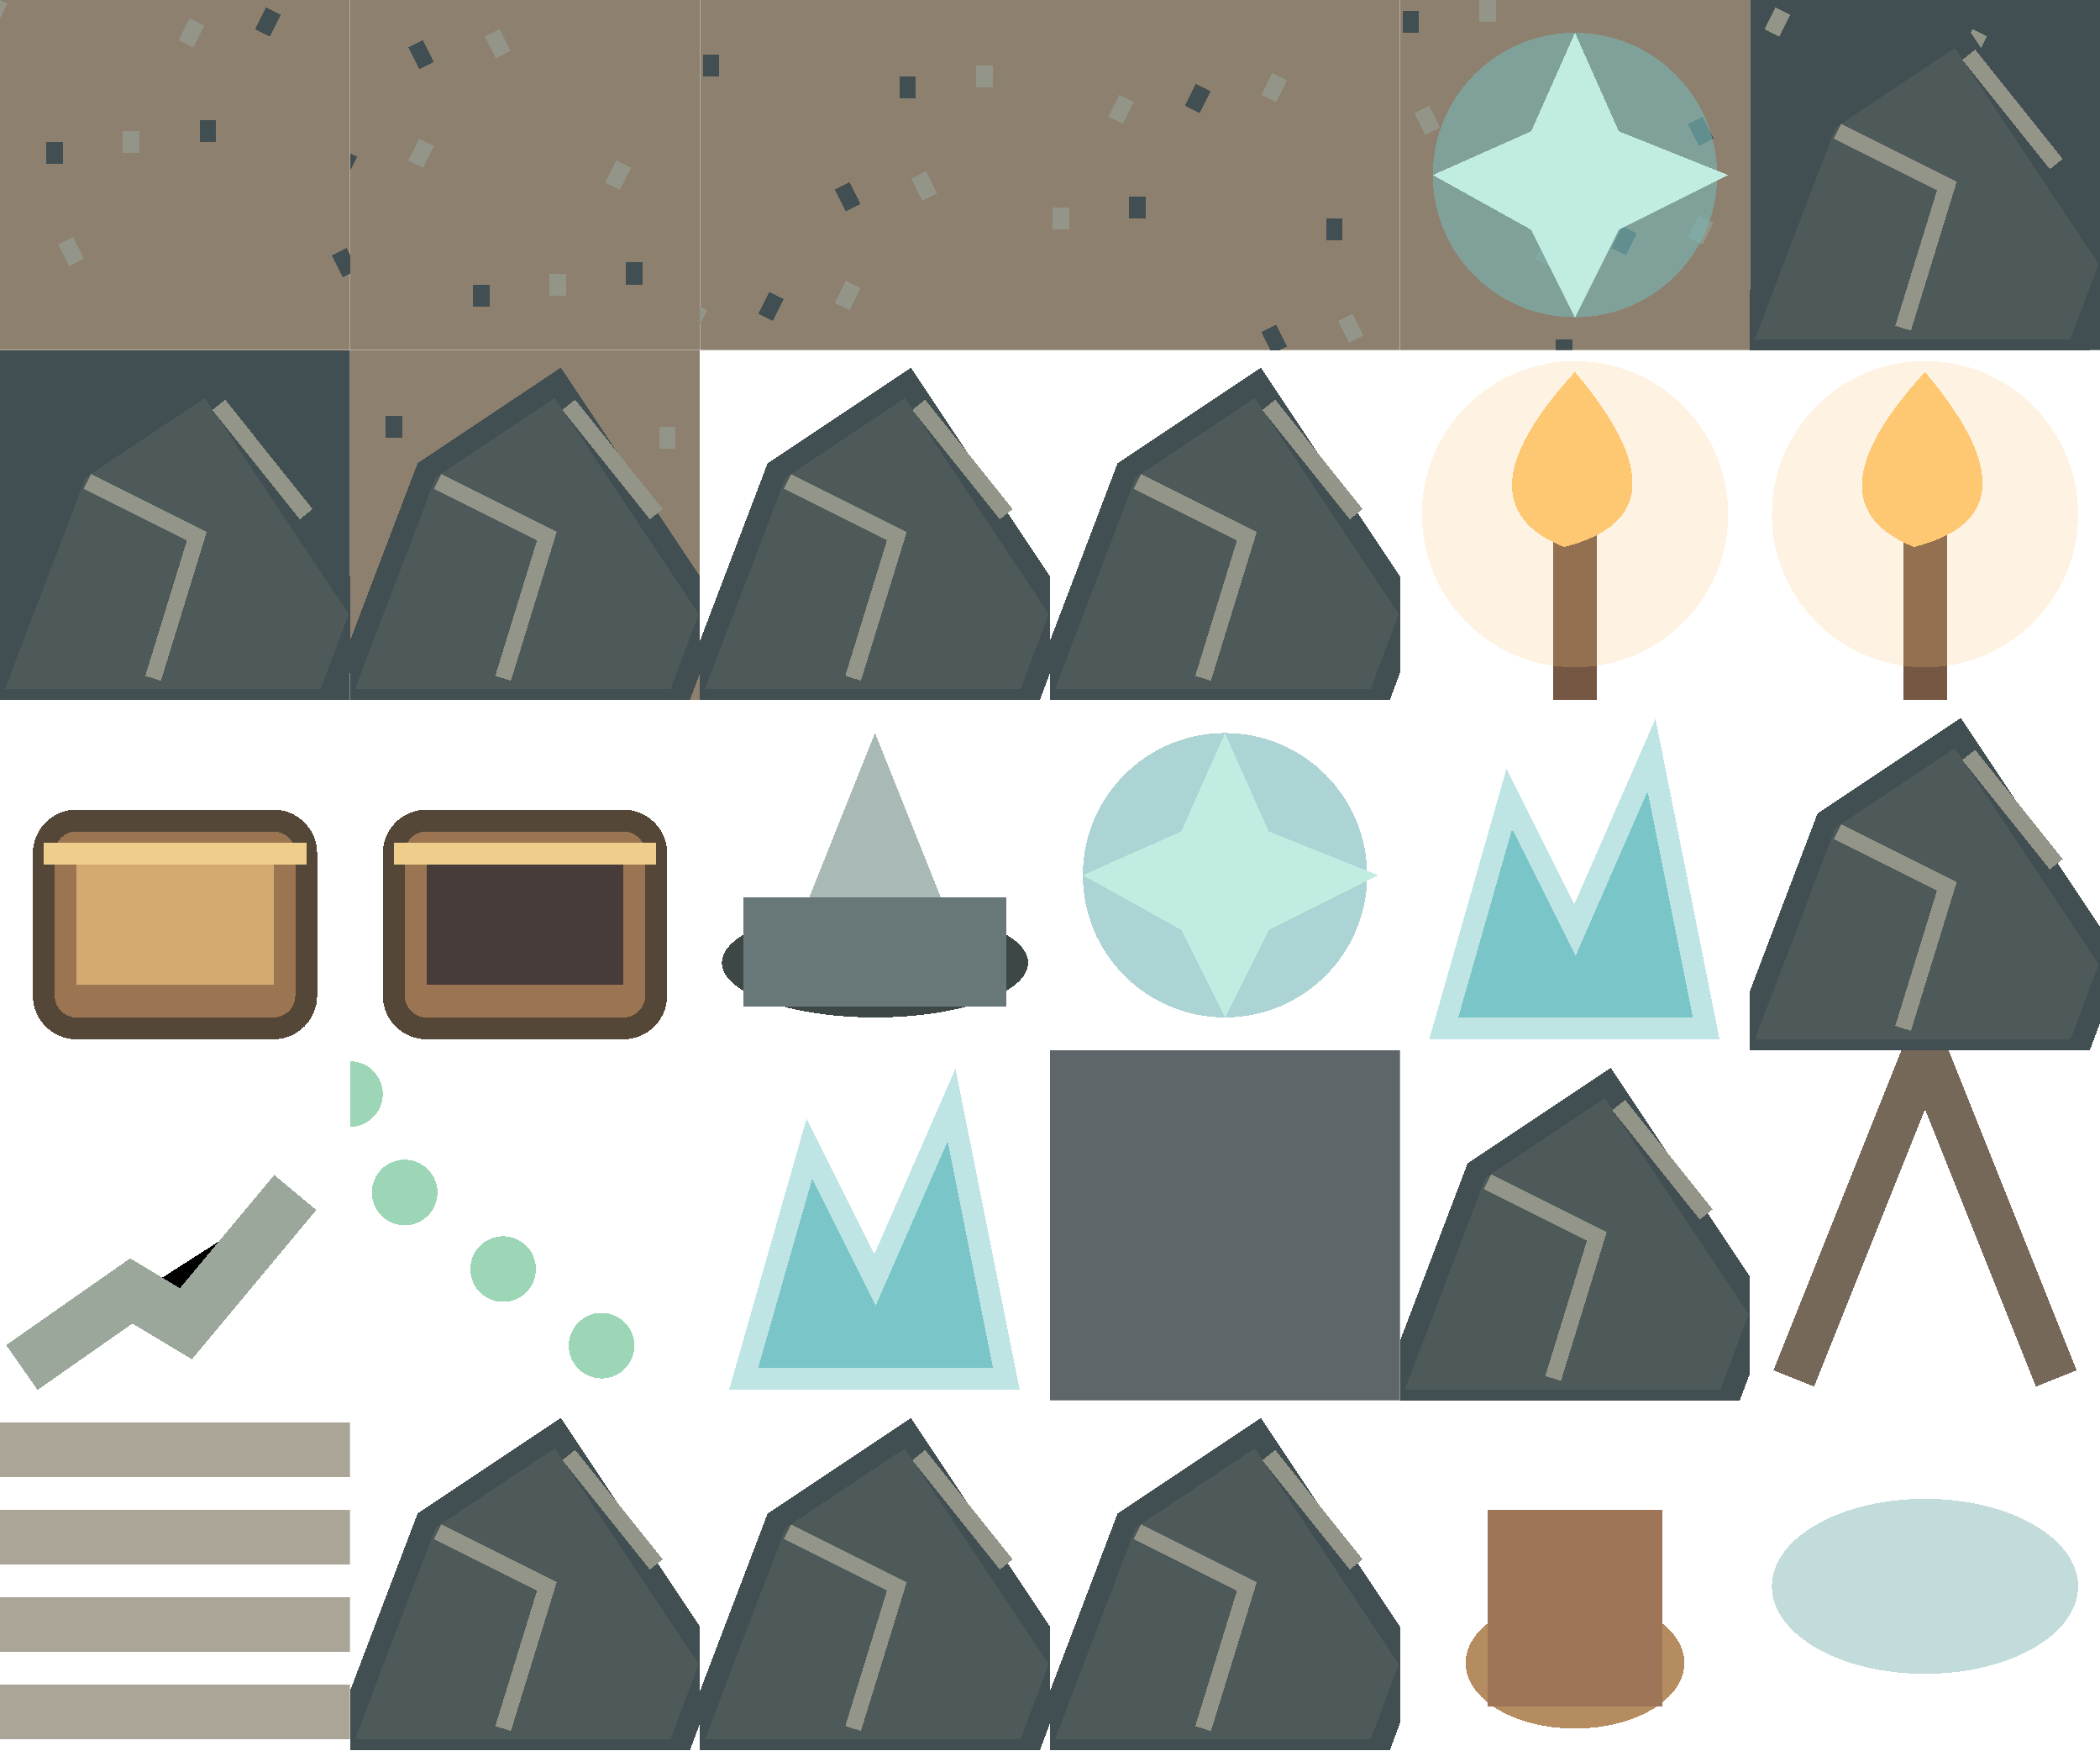
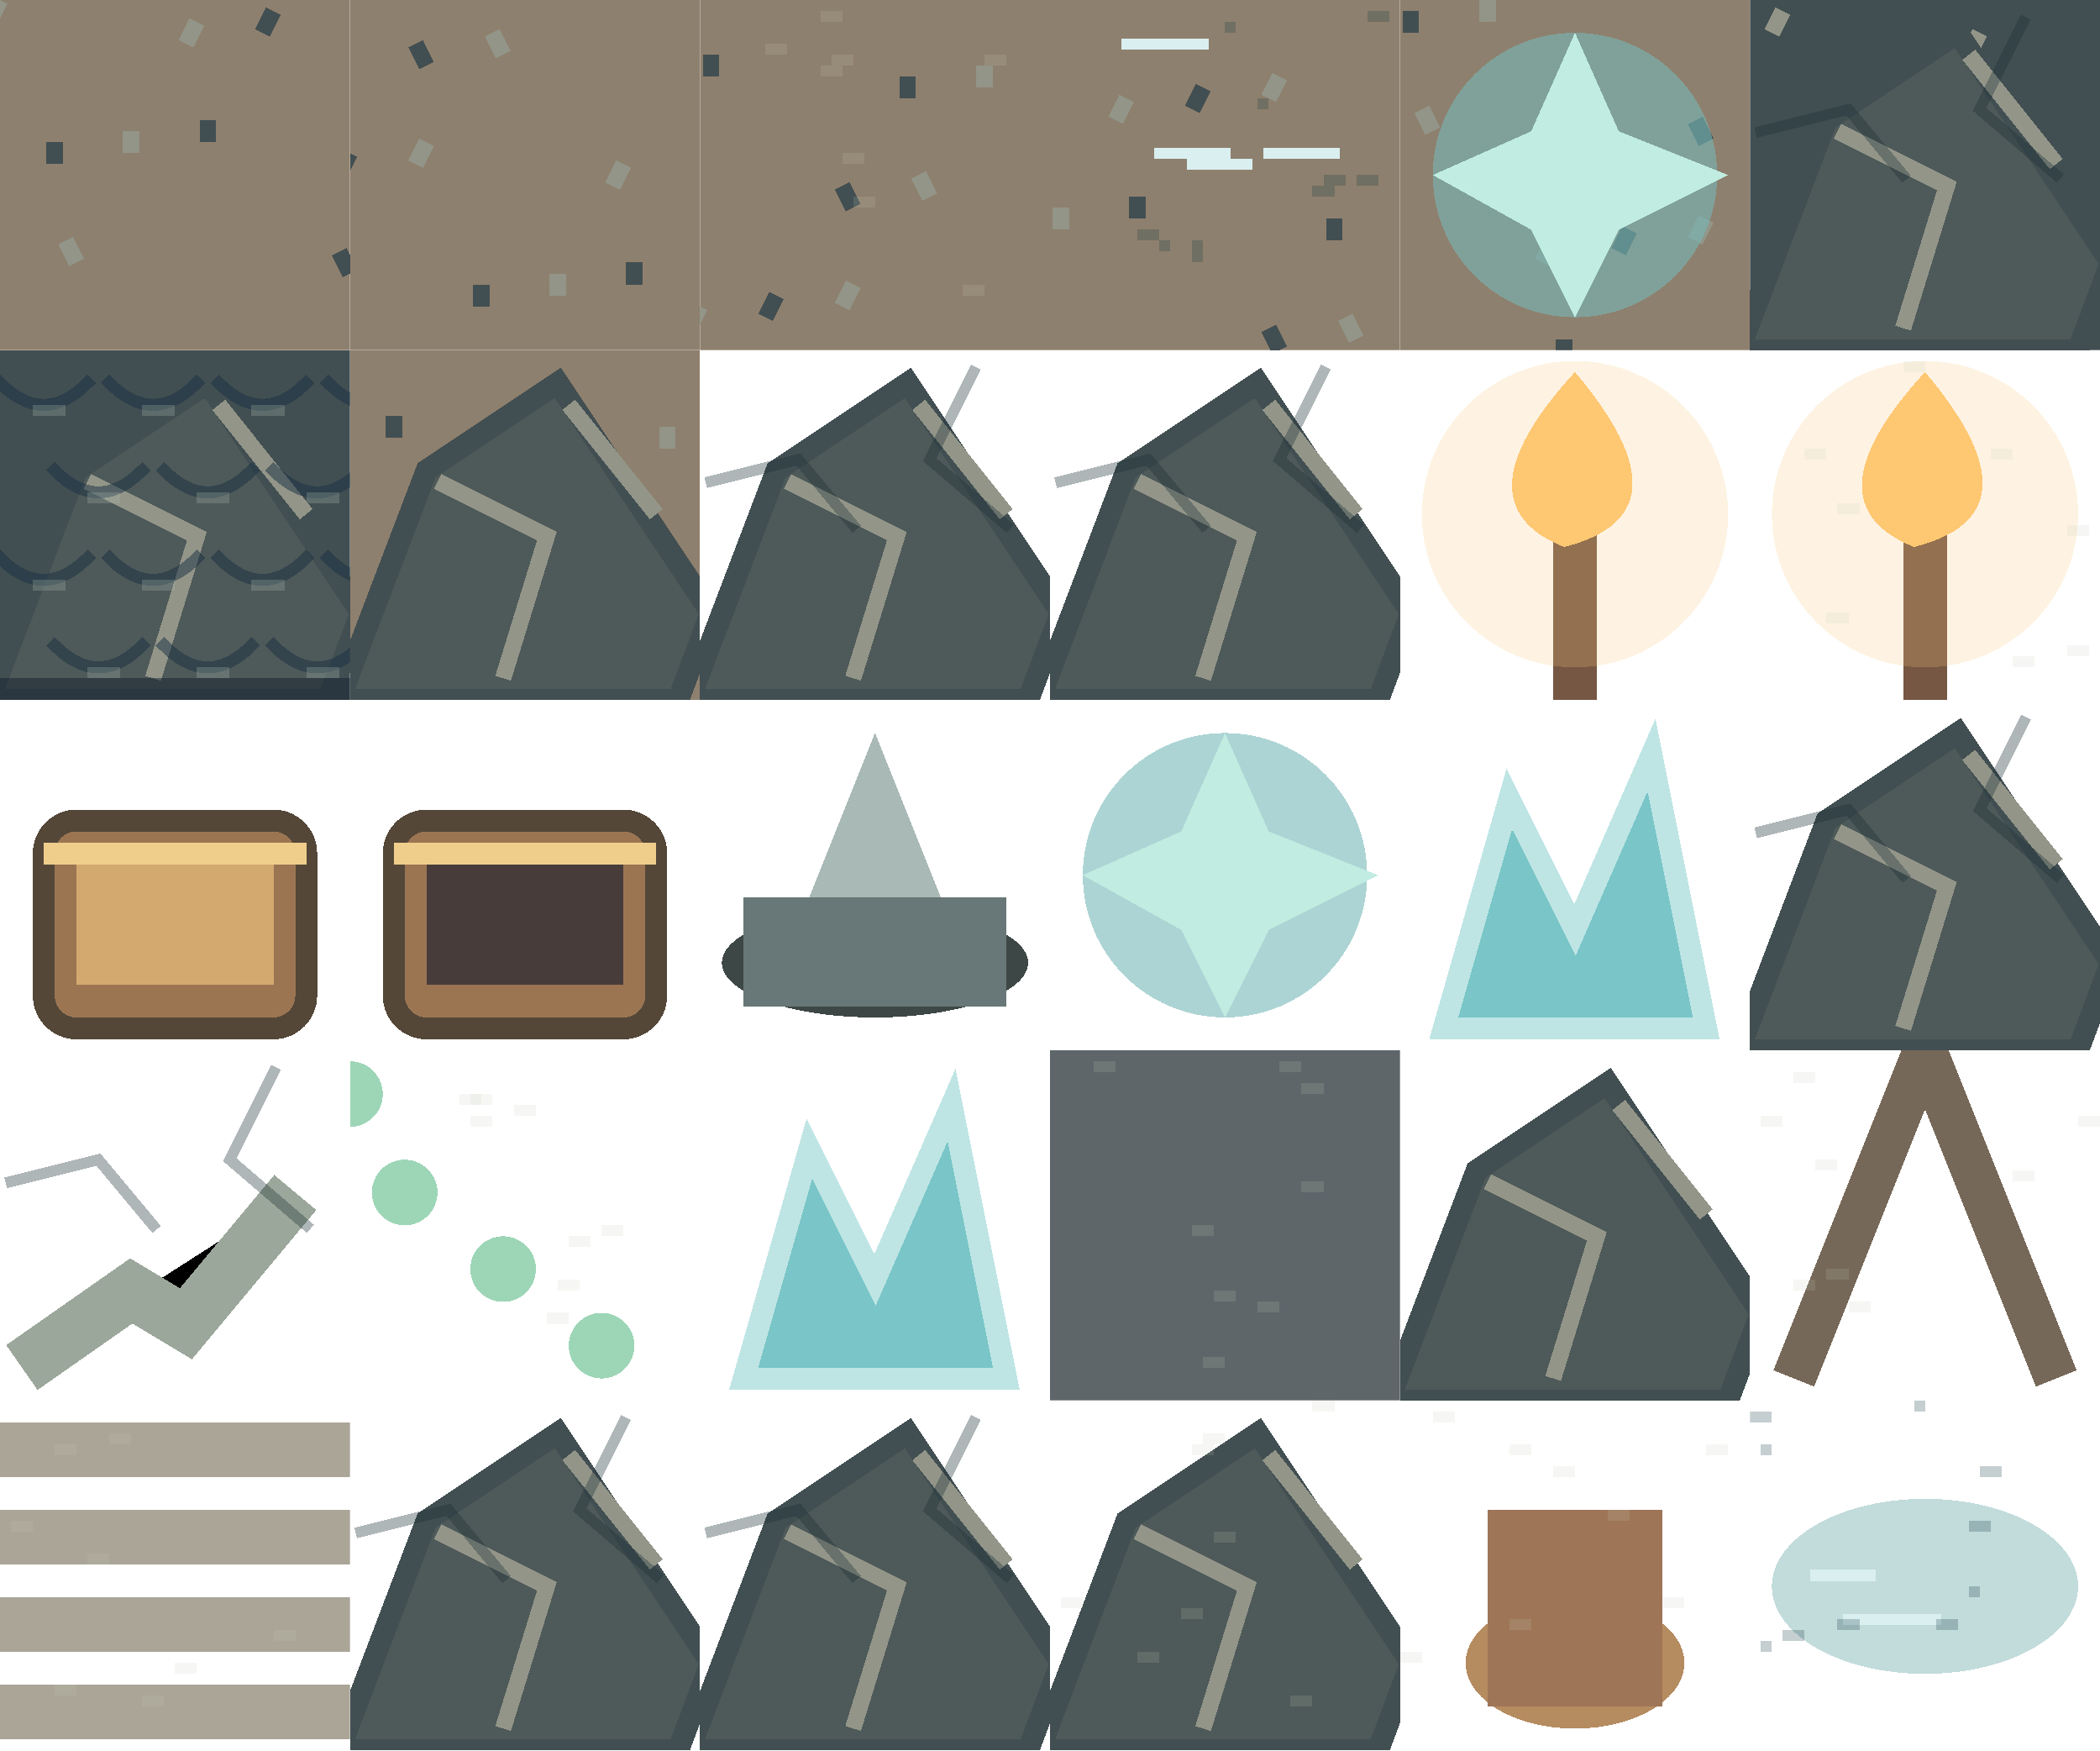
<svg xmlns="http://www.w3.org/2000/svg" width="192" height="160" viewBox="0 0 192 160" shape-rendering="crispEdges">
  <defs>
    <clipPath id="c">
      <rect width="32" height="32" />
    </clipPath>
  </defs>
  <g transform="translate(0 0)" clip-path="url(#c)">
    <rect width="32" height="32" fill="#8e806e" />
    <path d="M0 0 l-1 2" stroke="#929588" stroke-width="1.5" fill="none" />
    <path d="M19 11 l0 2" stroke="#424f52" stroke-width="1.5" fill="none" />
    <path d="M6 22 l1 2" stroke="#929588" stroke-width="1.5" fill="none" />
    <path d="M25 1 l-1 2" stroke="#424f52" stroke-width="1.5" fill="none" />
    <path d="M12 12 l0 2" stroke="#929588" stroke-width="1.5" fill="none" />
    <path d="M31 23 l1 2" stroke="#424f52" stroke-width="1.5" fill="none" />
    <path d="M18 2 l-1 2" stroke="#929588" stroke-width="1.5" fill="none" />
    <path d="M5 13 l0 2" stroke="#424f52" stroke-width="1.5" fill="none" />
  </g>
  <g transform="translate(32 0)" clip-path="url(#c)">
    <rect width="32" height="32" fill="#8e806e" />
    <path d="M7 13 l-1 2" stroke="#929588" stroke-width="1.5" fill="none" />
    <path d="M26 24 l0 2" stroke="#424f52" stroke-width="1.5" fill="none" />
    <path d="M13 3 l1 2" stroke="#929588" stroke-width="1.5" fill="none" />
    <path d="M0 14 l-1 2" stroke="#424f52" stroke-width="1.5" fill="none" />
    <path d="M19 25 l0 2" stroke="#929588" stroke-width="1.5" fill="none" />
    <path d="M6 4 l1 2" stroke="#424f52" stroke-width="1.5" fill="none" />
    <path d="M25 15 l-1 2" stroke="#929588" stroke-width="1.5" fill="none" />
    <path d="M12 26 l0 2" stroke="#424f52" stroke-width="1.5" fill="none" />
  </g>
  <g transform="translate(64 0)" clip-path="url(#c)">
    <rect width="32" height="32" fill="#8e806e" />
    <path d="M14 26 l-1 2" stroke="#929588" stroke-width="1.5" fill="none" />
    <path d="M1 5 l0 2" stroke="#424f52" stroke-width="1.5" fill="none" />
    <path d="M20 16 l1 2" stroke="#929588" stroke-width="1.5" fill="none" />
    <path d="M7 27 l-1 2" stroke="#424f52" stroke-width="1.5" fill="none" />
    <path d="M26 6 l0 2" stroke="#929588" stroke-width="1.5" fill="none" />
    <path d="M13 17 l1 2" stroke="#424f52" stroke-width="1.5" fill="none" />
    <path d="M0 28 l-1 2" stroke="#929588" stroke-width="1.5" fill="none" />
    <path d="M19 7 l0 2" stroke="#424f52" stroke-width="1.5" fill="none" />
  </g>
  <g transform="translate(96 0)" clip-path="url(#c)">
    <rect width="32" height="32" fill="#8e806e" />
    <path d="M21 7 l-1 2" stroke="#929588" stroke-width="1.5" fill="none" />
    <path d="M8 18 l0 2" stroke="#424f52" stroke-width="1.5" fill="none" />
    <path d="M27 29 l1 2" stroke="#929588" stroke-width="1.5" fill="none" />
    <path d="M14 8 l-1 2" stroke="#424f52" stroke-width="1.5" fill="none" />
    <path d="M1 19 l0 2" stroke="#929588" stroke-width="1.5" fill="none" />
    <path d="M20 30 l1 2" stroke="#424f52" stroke-width="1.5" fill="none" />
    <path d="M7 9 l-1 2" stroke="#929588" stroke-width="1.5" fill="none" />
    <path d="M26 20 l0 2" stroke="#424f52" stroke-width="1.5" fill="none" />
  </g>
  <g transform="translate(128 0)" clip-path="url(#c)">
    <rect width="32" height="32" fill="#8e806e" />
    <path d="M28 20 l-1 2" stroke="#929588" stroke-width="1.5" fill="none" />
    <path d="M15 31 l0 2" stroke="#424f52" stroke-width="1.5" fill="none" />
    <path d="M2 10 l1 2" stroke="#929588" stroke-width="1.5" fill="none" />
    <path d="M21 21 l-1 2" stroke="#424f52" stroke-width="1.5" fill="none" />
    <path d="M8 0 l0 2" stroke="#929588" stroke-width="1.5" fill="none" />
    <path d="M27 11 l1 2" stroke="#424f52" stroke-width="1.5" fill="none" />
    <path d="M14 22 l-1 2" stroke="#929588" stroke-width="1.5" fill="none" />
    <path d="M1 1 l0 2" stroke="#424f52" stroke-width="1.5" fill="none" />
    <circle cx="16" cy="16" r="13" fill="#76b8b8" opacity=".6" />
    <path d="M16 3L20 12L30 16L20 21L16 29L12 21L3 16L12 12Z" fill="#c0ece1" />
  </g>
  <g transform="translate(160 0)" clip-path="url(#c)">
    <rect width="32" height="32" fill="#424f52" />
    <path d="M3 1 l-1 2" stroke="#929588" stroke-width="1.5" fill="none" />
    <path d="M22 12 l0 2" stroke="#424f52" stroke-width="1.5" fill="none" />
    <path d="M9 23 l1 2" stroke="#929588" stroke-width="1.5" fill="none" />
    <path d="M28 2 l-1 2" stroke="#424f52" stroke-width="1.5" fill="none" />
    <path d="M15 13 l0 2" stroke="#929588" stroke-width="1.5" fill="none" />
    <path d="M2 24 l1 2" stroke="#424f52" stroke-width="1.5" fill="none" />
    <path d="M21 3 l-1 2" stroke="#929588" stroke-width="1.5" fill="none" />
    <path d="M8 14 l0 2" stroke="#424f52" stroke-width="1.5" fill="none" />
    <path d="M-1 32L7 11 19 3 33 24L30 32Z" fill="#4e5959" stroke="#424f52" stroke-width="2" />
    <path d="M8 12l10 5l-4 13M20 5l8 10" fill="none" stroke="#929588" stroke-width="1.5" />
  </g>
  <g transform="translate(0 32)" clip-path="url(#c)">
    <rect width="32" height="32" fill="#424f52" />
    <path d="M10 14 l-1 2" stroke="#929588" stroke-width="1.5" fill="none" />
    <path d="M29 25 l0 2" stroke="#424f52" stroke-width="1.5" fill="none" />
    <path d="M16 4 l1 2" stroke="#929588" stroke-width="1.5" fill="none" />
    <path d="M3 15 l-1 2" stroke="#424f52" stroke-width="1.5" fill="none" />
    <path d="M22 26 l0 2" stroke="#929588" stroke-width="1.5" fill="none" />
    <path d="M9 5 l1 2" stroke="#424f52" stroke-width="1.5" fill="none" />
    <path d="M28 16 l-1 2" stroke="#929588" stroke-width="1.5" fill="none" />
    <path d="M15 27 l0 2" stroke="#424f52" stroke-width="1.5" fill="none" />
    <path d="M-1 32L7 11 19 3 33 24L30 32Z" fill="#4e5959" stroke="#424f52" stroke-width="2" />
    <path d="M8 12l10 5l-4 13M20 5l8 10" fill="none" stroke="#929588" stroke-width="1.5" />
  </g>
  <g transform="translate(32 32)" clip-path="url(#c)">
    <rect width="32" height="32" fill="#8e806e" />
    <path d="M17 27 l-1 2" stroke="#929588" stroke-width="1.5" fill="none" />
    <path d="M4 6 l0 2" stroke="#424f52" stroke-width="1.5" fill="none" />
    <path d="M23 17 l1 2" stroke="#929588" stroke-width="1.5" fill="none" />
    <path d="M10 28 l-1 2" stroke="#424f52" stroke-width="1.5" fill="none" />
    <path d="M29 7 l0 2" stroke="#929588" stroke-width="1.5" fill="none" />
    <path d="M16 18 l1 2" stroke="#424f52" stroke-width="1.5" fill="none" />
    <path d="M3 29 l-1 2" stroke="#929588" stroke-width="1.5" fill="none" />
    <path d="M22 8 l0 2" stroke="#424f52" stroke-width="1.5" fill="none" />
    <path d="M-1 32L7 11 19 3 33 24L30 32Z" fill="#4e5959" stroke="#424f52" stroke-width="2" />
    <path d="M8 12l10 5l-4 13M20 5l8 10" fill="none" stroke="#929588" stroke-width="1.5" />
  </g>
  <g transform="translate(64 32)" clip-path="url(#c)">
    <rect width="32" height="32" fill="none" />
    <path d="M-1 32L7 11 19 3 33 24L30 32Z" fill="#4e5959" stroke="#424f52" stroke-width="2" />
    <path d="M8 12l10 5l-4 13M20 5l8 10" fill="none" stroke="#929588" stroke-width="1.5" />
  </g>
  <g transform="translate(96 32)" clip-path="url(#c)">
    <rect width="32" height="32" fill="none" />
    <path d="M-1 32L7 11 19 3 33 24L30 32Z" fill="#4e5959" stroke="#424f52" stroke-width="2" />
    <path d="M8 12l10 5l-4 13M20 5l8 10" fill="none" stroke="#929588" stroke-width="1.5" />
  </g>
  <g transform="translate(128 32)" clip-path="url(#c)">
    <rect width="32" height="32" fill="none" />
    <rect x="14" y="12" width="4" height="20" fill="#765743" />
    <path d="M16 2Q5 14 15 18Q27 15 16 2" fill="#ffc770" />
    <circle cx="16" cy="15" r="14" fill="#fac879" opacity=".22" />
  </g>
  <g transform="translate(160 32)" clip-path="url(#c)">
    <rect width="32" height="32" fill="none" />
    <rect x="14" y="12" width="4" height="20" fill="#765743" />
    <path d="M16 2Q5 14 15 18Q27 15 16 2" fill="#ffc770" />
    <circle cx="16" cy="15" r="14" fill="#fac879" opacity=".22" />
  </g>
  <g transform="translate(0 64)" clip-path="url(#c)">
    <rect width="32" height="32" fill="none" />
    <rect x="4" y="11" width="24" height="19" rx="3" fill="#9b7552" stroke="#544738" stroke-width="2" />
    <rect x="7" y="13" width="18" height="13" fill="#d4a96f" />
    <path d="M4 14H28" stroke="#efce8b" stroke-width="2" />
  </g>
  <g transform="translate(32 64)" clip-path="url(#c)">
    <rect width="32" height="32" fill="none" />
    <rect x="4" y="11" width="24" height="19" rx="3" fill="#9b7552" stroke="#544738" stroke-width="2" />
    <rect x="7" y="13" width="18" height="13" fill="#483c3b" />
    <path d="M4 14H28" stroke="#efce8b" stroke-width="2" />
  </g>
  <g transform="translate(64 64)" clip-path="url(#c)">
    <rect width="32" height="32" fill="none" />
    <ellipse cx="16" cy="24" rx="14" ry="5" fill="#3d4746" />
    <rect x="4" y="18" width="24" height="10" fill="#687777" />
    <path d="M10 18L16 3L22 18Z" fill="#a8b9b6" />
  </g>
  <g transform="translate(96 64)" clip-path="url(#c)">
    <rect width="32" height="32" fill="none" />
    <circle cx="16" cy="16" r="13" fill="#76b8b8" opacity=".6" />
    <path d="M16 3L20 12L30 16L20 21L16 29L12 21L3 16L12 12Z" fill="#c0ece1" />
  </g>
  <g transform="translate(128 64)" clip-path="url(#c)">
    <rect width="32" height="32" fill="none" />
    <path d="M4 30L10 9L16 21L23 5L28 30Z" fill="#79c5c8" stroke="#bee5e4" stroke-width="2" />
  </g>
  <g transform="translate(160 64)" clip-path="url(#c)">
    <rect width="32" height="32" fill="none" />
    <path d="M-1 32L7 11 19 3 33 24L30 32Z" fill="#4e5959" stroke="#424f52" stroke-width="2" />
    <path d="M8 12l10 5l-4 13M20 5l8 10" fill="none" stroke="#929588" stroke-width="1.5" />
  </g>
  <g transform="translate(0 96)" clip-path="url(#c)">
    <rect width="32" height="32" fill="none" />
    <path d="M2 29l10 -7 5 3 10 -12" stroke="#9ca79b" stroke-width="5" />
  </g>
  <g transform="translate(32 96)" clip-path="url(#c)">
    <rect width="32" height="32" fill="none" />
    <circle cx="5" cy="13" r="3" fill="#9dd6b7" />
    <circle cx="14" cy="20" r="3" fill="#9dd6b7" />
    <circle cx="23" cy="27" r="3" fill="#9dd6b7" />
    <circle cx="0" cy="4" r="3" fill="#9dd6b7" />
  </g>
  <g transform="translate(64 96)" clip-path="url(#c)">
    <rect width="32" height="32" fill="none" />
    <path d="M4 30L10 9L16 21L23 5L28 30Z" fill="#79c5c8" stroke="#bee5e4" stroke-width="2" />
  </g>
  <g transform="translate(96 96)" clip-path="url(#c)">
    <rect width="32" height="32" fill="none" />
    <rect width="32" height="32" fill="#263036" opacity=".74" />
  </g>
  <g transform="translate(128 96)" clip-path="url(#c)">
    <rect width="32" height="32" fill="none" />
    <path d="M-1 32L7 11 19 3 33 24L30 32Z" fill="#4e5959" stroke="#424f52" stroke-width="2" />
    <path d="M8 12l10 5l-4 13M20 5l8 10" fill="none" stroke="#929588" stroke-width="1.5" />
  </g>
  <g transform="translate(160 96)" clip-path="url(#c)">
    <rect width="32" height="32" fill="none" />
    <path d="M16 0L4 30M16 0L28 30" stroke="#766858" stroke-width="4" />
  </g>
  <g transform="translate(0 128)" clip-path="url(#c)">
    <rect width="32" height="32" fill="none" />
    <rect x="0" y="2" width="32" height="5" fill="#aaa597" />
    <rect x="0" y="10" width="32" height="5" fill="#aaa597" />
    <rect x="0" y="18" width="32" height="5" fill="#aaa597" />
    <rect x="0" y="26" width="32" height="5" fill="#aaa597" />
  </g>
  <g transform="translate(32 128)" clip-path="url(#c)">
    <rect width="32" height="32" fill="none" />
    <path d="M-1 32L7 11 19 3 33 24L30 32Z" fill="#4e5959" stroke="#424f52" stroke-width="2" />
    <path d="M8 12l10 5l-4 13M20 5l8 10" fill="none" stroke="#929588" stroke-width="1.5" />
  </g>
  <g transform="translate(64 128)" clip-path="url(#c)">
    <rect width="32" height="32" fill="none" />
    <path d="M-1 32L7 11 19 3 33 24L30 32Z" fill="#4e5959" stroke="#424f52" stroke-width="2" />
    <path d="M8 12l10 5l-4 13M20 5l8 10" fill="none" stroke="#929588" stroke-width="1.5" />
  </g>
  <g transform="translate(96 128)" clip-path="url(#c)">
    <rect width="32" height="32" fill="none" />
    <path d="M-1 32L7 11 19 3 33 24L30 32Z" fill="#4e5959" stroke="#424f52" stroke-width="2" />
    <path d="M8 12l10 5l-4 13M20 5l8 10" fill="none" stroke="#929588" stroke-width="1.5" />
  </g>
  <g transform="translate(128 128)" clip-path="url(#c)">
    <rect width="32" height="32" fill="none" />
    <ellipse cx="16" cy="24" rx="10" ry="6" fill="#b58b60" />
    <rect x="8" y="10" width="16" height="18" fill="#9e7557" />
  </g>
  <g transform="translate(160 128)" clip-path="url(#c)">
    <rect width="32" height="32" fill="none" />
    <ellipse cx="16" cy="17" rx="14" ry="8" fill="#85b8b8" opacity=".5" />
  </g>
+   <defs>
+     <clipPath id="p3c-clip">
+       <rect width="32" height="32" />
+     </clipPath>
+   </defs>
+   <g aria-label="P3-C 32px natural-material pixel detail; no whole-scene backing">
+     <g transform="translate(0,0)" clip-path="url(#p3c-clip)">
+       <rect x="26" y="25" width="2" height="2" fill="#535f59" opacity="0" />
+       <rect x="27" y="25" width="1" height="1" fill="#efddb2" opacity="0" />
+       <rect x="12" y="26" width="2" height="1" fill="#535f59" opacity="0" />
+       <rect x="5" y="20" width="1" height="2" fill="#efddb2" opacity="0" />
+       <rect x="25" y="26" width="1" height="2" fill="#535f59" opacity="0" />
+       <rect x="30" y="8" width="2" height="2" fill="#efddb2" opacity="0" />
+       <rect x="22" y="2" width="2" height="2" fill="#535f59" opacity="0" />
+       <rect x="29" y="26" width="1" height="2" fill="#efddb2" opacity="0" />
+       <rect x="24" y="5" width="3" height="1" fill="#535f59" opacity="0" />
+       <rect x="15" y="14" width="3" height="1" fill="#efddb2" opacity="0" />
+       <rect x="20" y="7" width="3" height="1" fill="#535f59" opacity="0" />
+       <rect x="24" y="24" width="3" height="2" fill="#efddb2" opacity="0" />
+       <rect x="29" y="22" width="2" height="2" fill="#535f59" opacity="0" />
+       <rect x="16" y="23" width="3" height="1" fill="#efddb2" opacity="0" />
+       <rect x="13" y="18" width="2" height="1" fill="#535f59" opacity="0" />
+       <rect x="5" y="6" width="2" height="1" fill="#efddb2" opacity="0" />
+       <rect x="6" y="7" width="2" height="2" fill="#535f59" opacity="0" />
+       <rect x="20" y="7" width="2" height="2" fill="#efddb2" opacity="0" />
+       <rect x="7" y="11" width="2" height="2" fill="#535f59" opacity="0" />
+       <rect x="13" y="24" width="1" height="2" fill="#efddb2" opacity="0" />
+     </g>
+     <g transform="translate(32,0)" clip-path="url(#p3c-clip)">
+       <rect x="22" y="4" width="3" height="2" fill="#535f59" opacity="0" />
+       <rect x="9" y="14" width="3" height="2" fill="#efddb2" opacity="0" />
+       <rect x="11" y="22" width="2" height="1" fill="#535f59" opacity="0" />
+       <rect x="23" y="7" width="2" height="2" fill="#efddb2" opacity="0" />
+       <rect x="10" y="19" width="2" height="2" fill="#535f59" opacity="0" />
+       <rect x="26" y="21" width="3" height="1" fill="#efddb2" opacity="0" />
+       <rect x="29" y="8" width="1" height="1" fill="#535f59" opacity="0" />
+       <rect x="5" y="10" width="2" height="1" fill="#efddb2" opacity="0" />
+       <rect x="15" y="1" width="2" height="2" fill="#535f59" opacity="0" />
+       <rect x="4" y="31" width="1" height="2" fill="#efddb2" opacity="0" />
+       <rect x="11" y="1" width="2" height="2" fill="#535f59" opacity="0" />
+       <rect x="23" y="30" width="2" height="2" fill="#efddb2" opacity="0" />
+       <rect x="6" y="16" width="2" height="2" fill="#535f59" opacity="0" />
+       <rect x="7" y="1" width="3" height="1" fill="#efddb2" opacity="0" />
+       <rect x="11" y="7" width="2" height="2" fill="#535f59" opacity="0" />
+       <rect x="18" y="26" width="2" height="2" fill="#efddb2" opacity="0" />
+       <rect x="27" y="21" width="1" height="1" fill="#535f59" opacity="0" />
+       <rect x="9" y="2" width="1" height="1" fill="#efddb2" opacity="0" />
+       <rect x="10" y="24" width="3" height="2" fill="#535f59" opacity="0" />
+       <rect x="14" y="13" width="1" height="1" fill="#efddb2" opacity="0" />
+     </g>
+     <g transform="translate(64,0)" clip-path="url(#p3c-clip)">
+       <rect x="12" y="5" width="2" height="1" fill="#c3cabb" opacity="0.16" />
+       <rect x="11" y="6" width="2" height="1" fill="#c3cabb" opacity="0.16" />
+       <rect x="24" y="26" width="2" height="1" fill="#c3cabb" opacity="0.16" />
+       <rect x="11" y="1" width="2" height="1" fill="#c3cabb" opacity="0.16" />
+       <rect x="6" y="4" width="2" height="1" fill="#c3cabb" opacity="0.16" />
+       <rect x="14" y="18" width="2" height="1" fill="#c3cabb" opacity="0.16" />
+       <rect x="13" y="14" width="2" height="1" fill="#c3cabb" opacity="0.16" />
+       <rect x="26" y="5" width="2" height="1" fill="#c3cabb" opacity="0.16" />
+     </g>
+     <g transform="translate(96,0)" clip-path="url(#p3c-clip)">
+       <path d="M13 15h5" fill="none" stroke="#d9eff0" stroke-width="1" opacity="1" stroke-linecap="square" />
+       <path d="M21 15h8" fill="none" stroke="#d9eff0" stroke-width="1" opacity="0" stroke-linecap="square" />
+       <path d="M15 18h5" fill="none" stroke="#d9eff0" stroke-width="1" opacity="0" stroke-linecap="square" />
+       <path d="M10 14h6" fill="none" stroke="#d9eff0" stroke-width="1" opacity="1" stroke-linecap="square" />
+       <path d="M7 4h7" fill="none" stroke="#d9eff0" stroke-width="1" opacity="1" stroke-linecap="square" />
+       <path d="M20 14h6" fill="none" stroke="#d9eff0" stroke-width="1" opacity="1" stroke-linecap="square" />
+       <rect x="24" y="17" width="2" height="1" fill="#183a43" opacity="0.25" />
+       <rect x="28" y="16" width="2" height="1" fill="#183a43" opacity="0.25" />
+       <rect x="19" y="9" width="1" height="1" fill="#183a43" opacity="0.25" />
+       <rect x="29" y="1" width="2" height="1" fill="#183a43" opacity="0.25" />
+       <rect x="13" y="22" width="1" height="1" fill="#183a43" opacity="0.25" />
+       <rect x="10" y="22" width="1" height="1" fill="#183a43" opacity="0.25" />
+       <rect x="8" y="21" width="2" height="1" fill="#183a43" opacity="0.25" />
+       <rect x="25" y="16" width="2" height="1" fill="#183a43" opacity="0.25" />
+       <rect x="16" y="2" width="1" height="1" fill="#183a43" opacity="0.25" />
+       <rect x="13" y="23" width="1" height="1" fill="#183a43" opacity="0.25" />
+     </g>
+     <g transform="translate(128,0)" clip-path="url(#p3c-clip)">
+       <rect x="21" y="23" width="2" height="2" fill="#f6ac69" opacity="0" />
+       <rect x="11" y="6" width="2" height="2" fill="#fff1bf" opacity="0" />
+       <rect x="28" y="22" width="2" height="2" fill="#f6ac69" opacity="0" />
+       <rect x="13" y="25" width="2" height="2" fill="#fff1bf" opacity="0" />
+       <rect x="10" y="13" width="2" height="2" fill="#f6ac69" opacity="0" />
+       <rect x="9" y="6" width="2" height="2" fill="#fff1bf" opacity="0" />
+       <rect x="24" y="26" width="2" height="2" fill="#f6ac69" opacity="0" />
+     </g>
+     <g transform="translate(160,0)" clip-path="url(#p3c-clip)">
+       <rect x="24" y="23" width="2" height="2" fill="#1b373b" opacity="0" />
+       <rect x="11" y="18" width="5" height="1" fill="#e3dac3" opacity="0" />
+       <rect x="9" y="20" width="5" height="2" fill="#1b373b" opacity="0" />
+       <rect x="12" y="9" width="3" height="1" fill="#e3dac3" opacity="0" />
+       <rect x="19" y="18" width="2" height="1" fill="#1b373b" opacity="0" />
+       <rect x="12" y="27" width="4" height="1" fill="#e3dac3" opacity="0" />
+       <rect x="14" y="16" width="5" height="2" fill="#1b373b" opacity="0" />
+       <rect x="9" y="28" width="3" height="1" fill="#e3dac3" opacity="0" />
+       <rect x="18" y="16" width="4" height="1" fill="#1b373b" opacity="0" />
+       <rect x="8" y="20" width="5" height="2" fill="#e3dac3" opacity="0" />
+       <rect x="22" y="20" width="2" height="1" fill="#1b373b" opacity="0" />
+       <rect x="3" y="16" width="3" height="1" fill="#e3dac3" opacity="0" />
+       <rect x="24" y="17" width="2" height="1" fill="#1b373b" opacity="0" />
+       <path d="M1 12L9 10L14 16M25 2L21 10L28 16" fill="none" stroke="#192f35" stroke-width="1" opacity="0.35" stroke-linecap="square" />
+     </g>
+     <g transform="translate(0,32)" clip-path="url(#p3c-clip)">
+       <path d="M0 3q4 4 8 0" fill="none" stroke="#182f42" stroke-width="1.1" opacity="0.5" stroke-linecap="square" />
+       <rect x="3" y="5" width="3" height="1" fill="#a9b7ae" opacity="0.27" />
+       <path d="M10 3q4 4 8 0" fill="none" stroke="#182f42" stroke-width="1.1" opacity="0.5" stroke-linecap="square" />
+       <rect x="13" y="5" width="3" height="1" fill="#a9b7ae" opacity="0.27" />
+       <path d="M20 3q4 4 8 0" fill="none" stroke="#182f42" stroke-width="1.1" opacity="0.5" stroke-linecap="square" />
+       <rect x="23" y="5" width="3" height="1" fill="#a9b7ae" opacity="0.27" />
+       <path d="M30 3q4 4 8 0" fill="none" stroke="#182f42" stroke-width="1.1" opacity="0.5" stroke-linecap="square" />
+       <rect x="33" y="5" width="3" height="1" fill="#a9b7ae" opacity="0.27" />
+       <path d="M5 11q4 4 8 0" fill="none" stroke="#182f42" stroke-width="1.1" opacity="0.5" stroke-linecap="square" />
+       <rect x="8" y="13" width="3" height="1" fill="#a9b7ae" opacity="0.27" />
+       <path d="M15 11q4 4 8 0" fill="none" stroke="#182f42" stroke-width="1.1" opacity="0.5" stroke-linecap="square" />
+       <rect x="18" y="13" width="3" height="1" fill="#a9b7ae" opacity="0.27" />
+       <path d="M25 11q4 4 8 0" fill="none" stroke="#182f42" stroke-width="1.1" opacity="0.5" stroke-linecap="square" />
+       <rect x="28" y="13" width="3" height="1" fill="#a9b7ae" opacity="0.27" />
+       <path d="M0 19q4 4 8 0" fill="none" stroke="#182f42" stroke-width="1.1" opacity="0.5" stroke-linecap="square" />
+       <rect x="3" y="21" width="3" height="1" fill="#a9b7ae" opacity="0.27" />
+       <path d="M10 19q4 4 8 0" fill="none" stroke="#182f42" stroke-width="1.1" opacity="0.5" stroke-linecap="square" />
+       <rect x="13" y="21" width="3" height="1" fill="#a9b7ae" opacity="0.27" />
+       <path d="M20 19q4 4 8 0" fill="none" stroke="#182f42" stroke-width="1.1" opacity="0.5" stroke-linecap="square" />
+       <rect x="23" y="21" width="3" height="1" fill="#a9b7ae" opacity="0.27" />
+       <path d="M30 19q4 4 8 0" fill="none" stroke="#182f42" stroke-width="1.1" opacity="0.5" stroke-linecap="square" />
+       <rect x="33" y="21" width="3" height="1" fill="#a9b7ae" opacity="0.27" />
+       <path d="M5 27q4 4 8 0" fill="none" stroke="#182f42" stroke-width="1.1" opacity="0.5" stroke-linecap="square" />
+       <rect x="8" y="29" width="3" height="1" fill="#a9b7ae" opacity="0.27" />
+       <path d="M15 27q4 4 8 0" fill="none" stroke="#182f42" stroke-width="1.1" opacity="0.5" stroke-linecap="square" />
+       <rect x="18" y="29" width="3" height="1" fill="#a9b7ae" opacity="0.27" />
+       <path d="M25 27q4 4 8 0" fill="none" stroke="#182f42" stroke-width="1.1" opacity="0.5" stroke-linecap="square" />
+       <rect x="28" y="29" width="3" height="1" fill="#a9b7ae" opacity="0.27" />
+       <path d="M0 31H32" fill="none" stroke="#101e2b" stroke-width="2" opacity="0.48" stroke-linecap="square" />
+     </g>
+     <g transform="translate(32,32)" clip-path="url(#p3c-clip)">
+       <rect x="7" y="30" width="2" height="1" fill="#535f59" opacity="0" />
+       <rect x="6" y="25" width="3" height="2" fill="#efddb2" opacity="0" />
+       <rect x="2" y="12" width="2" height="1" fill="#535f59" opacity="0" />
+       <rect x="2" y="3" width="2" height="2" fill="#efddb2" opacity="0" />
+       <rect x="30" y="12" width="2" height="2" fill="#535f59" opacity="0" />
+       <rect x="24" y="3" width="3" height="2" fill="#efddb2" opacity="0" />
+       <rect x="20" y="4" width="1" height="2" fill="#535f59" opacity="0" />
+       <rect x="16" y="27" width="2" height="1" fill="#efddb2" opacity="0" />
+       <rect x="16" y="20" width="2" height="1" fill="#535f59" opacity="0" />
+       <rect x="17" y="23" width="3" height="2" fill="#efddb2" opacity="0" />
+       <rect x="29" y="24" width="2" height="1" fill="#535f59" opacity="0" />
+       <rect x="3" y="15" width="2" height="1" fill="#efddb2" opacity="0" />
+       <rect x="4" y="29" width="2" height="2" fill="#535f59" opacity="0" />
+       <rect x="12" y="23" width="2" height="2" fill="#efddb2" opacity="0" />
+       <rect x="31" y="11" width="2" height="1" fill="#535f59" opacity="0" />
+       <rect x="7" y="1" width="3" height="2" fill="#efddb2" opacity="0" />
+       <rect x="4" y="20" width="2" height="2" fill="#535f59" opacity="0" />
+       <rect x="24" y="11" width="2" height="1" fill="#efddb2" opacity="0" />
+       <rect x="2" y="6" width="2" height="1" fill="#535f59" opacity="0" />
+       <rect x="15" y="22" width="2" height="1" fill="#efddb2" opacity="0" />
+     </g>
+     <g transform="translate(64,32)" clip-path="url(#p3c-clip)">
+       <rect x="24" y="14" width="3" height="2" fill="#1b373b" opacity="0" />
+       <rect x="25" y="28" width="4" height="2" fill="#e3dac3" opacity="0" />
+       <rect x="4" y="18" width="4" height="2" fill="#1b373b" opacity="0" />
+       <rect x="23" y="2" width="6" height="2" fill="#e3dac3" opacity="0" />
+       <rect x="5" y="27" width="5" height="1" fill="#1b373b" opacity="0" />
+       <rect x="28" y="23" width="5" height="2" fill="#e3dac3" opacity="0" />
+       <rect x="7" y="23" width="3" height="1" fill="#1b373b" opacity="0" />
+       <rect x="3" y="24" width="5" height="1" fill="#e3dac3" opacity="0" />
+       <rect x="6" y="26" width="5" height="1" fill="#1b373b" opacity="0" />
+       <rect x="15" y="10" width="5" height="1" fill="#e3dac3" opacity="0" />
+       <rect x="22" y="19" width="2" height="2" fill="#1b373b" opacity="0" />
+       <rect x="27" y="24" width="3" height="2" fill="#e3dac3" opacity="0" />
+       <rect x="16" y="4" width="3" height="1" fill="#1b373b" opacity="0" />
+       <path d="M1 12L9 10L14 16M25 2L21 10L28 16" fill="none" stroke="#192f35" stroke-width="1" opacity="0.35" stroke-linecap="square" />
+     </g>
+     <g transform="translate(96,32)" clip-path="url(#p3c-clip)">
+       <rect x="22" y="11" width="5" height="1" fill="#1b373b" opacity="0" />
+       <rect x="14" y="4" width="2" height="1" fill="#e3dac3" opacity="0" />
+       <rect x="9" y="27" width="4" height="2" fill="#1b373b" opacity="0" />
+       <rect x="29" y="3" width="4" height="2" fill="#e3dac3" opacity="0" />
+       <rect x="7" y="11" width="6" height="2" fill="#1b373b" opacity="0" />
+       <rect x="26" y="15" width="6" height="2" fill="#e3dac3" opacity="0" />
+       <rect x="20" y="10" width="5" height="1" fill="#1b373b" opacity="0" />
+       <rect x="3" y="13" width="5" height="2" fill="#e3dac3" opacity="0" />
+       <rect x="10" y="23" width="4" height="2" fill="#1b373b" opacity="0" />
+       <rect x="5" y="26" width="6" height="2" fill="#e3dac3" opacity="0" />
+       <rect x="8" y="5" width="3" height="1" fill="#1b373b" opacity="0" />
+       <rect x="6" y="18" width="4" height="2" fill="#e3dac3" opacity="0" />
+       <rect x="13" y="13" width="3" height="1" fill="#1b373b" opacity="0" />
+       <path d="M1 12L9 10L14 16M25 2L21 10L28 16" fill="none" stroke="#192f35" stroke-width="1" opacity="0.35" stroke-linecap="square" />
+     </g>
+     <g transform="translate(128,32)" clip-path="url(#p3c-clip)">
+       <rect x="10" y="18" width="2" height="2" fill="#f6ac69" opacity="0" />
+       <rect x="23" y="18" width="2" height="2" fill="#fff1bf" opacity="0" />
+       <rect x="27" y="19" width="2" height="2" fill="#f6ac69" opacity="0" />
+       <rect x="7" y="2" width="2" height="2" fill="#fff1bf" opacity="0" />
+       <rect x="19" y="25" width="2" height="2" fill="#f6ac69" opacity="0" />
+       <rect x="4" y="9" width="2" height="2" fill="#fff1bf" opacity="0" />
+       <rect x="18" y="13" width="2" height="2" fill="#f6ac69" opacity="0" />
+     </g>
+     <g transform="translate(160,32)" clip-path="url(#p3c-clip)">
+       <rect x="22" y="9" width="2" height="1" fill="#c3cabb" opacity="0.16" />
+       <rect x="29" y="16" width="2" height="1" fill="#c3cabb" opacity="0.16" />
+       <rect x="24" y="28" width="2" height="1" fill="#c3cabb" opacity="0.16" />
+       <rect x="5" y="9" width="2" height="1" fill="#c3cabb" opacity="0.16" />
+       <rect x="8" y="14" width="2" height="1" fill="#c3cabb" opacity="0.16" />
+       <rect x="7" y="24" width="2" height="1" fill="#c3cabb" opacity="0.16" />
+       <rect x="14" y="1" width="2" height="1" fill="#c3cabb" opacity="0.16" />
+       <rect x="29" y="27" width="2" height="1" fill="#c3cabb" opacity="0.16" />
+     </g>
+     <g transform="translate(0,64)" clip-path="url(#p3c-clip)">
+       <rect x="5" y="3" width="2" height="2" fill="#f6ac69" opacity="0" />
+       <rect x="27" y="15" width="2" height="2" fill="#fff1bf" opacity="0" />
+       <rect x="26" y="26" width="2" height="2" fill="#f6ac69" opacity="0" />
+       <rect x="13" y="3" width="2" height="2" fill="#fff1bf" opacity="0" />
+       <rect x="8" y="18" width="2" height="2" fill="#f6ac69" opacity="0" />
+       <rect x="23" y="13" width="2" height="2" fill="#fff1bf" opacity="0" />
+       <rect x="12" y="19" width="2" height="2" fill="#f6ac69" opacity="0" />
+     </g>
+     <g transform="translate(32,64)" clip-path="url(#p3c-clip)">
+       <rect x="10" y="28" width="2" height="2" fill="#f6ac69" opacity="0" />
+       <rect x="13" y="17" width="2" height="2" fill="#fff1bf" opacity="0" />
+       <rect x="13" y="24" width="2" height="2" fill="#f6ac69" opacity="0" />
+       <rect x="7" y="14" width="2" height="2" fill="#fff1bf" opacity="0" />
+       <rect x="8" y="27" width="2" height="2" fill="#f6ac69" opacity="0" />
+       <rect x="17" y="16" width="2" height="2" fill="#fff1bf" opacity="0" />
+       <rect x="18" y="2" width="2" height="2" fill="#f6ac69" opacity="0" />
+     </g>
+     <g transform="translate(64,64)" clip-path="url(#p3c-clip)">
+       <rect x="6" y="26" width="2" height="2" fill="#f6ac69" opacity="0" />
+       <rect x="25" y="3" width="2" height="2" fill="#fff1bf" opacity="0" />
+       <rect x="19" y="25" width="2" height="2" fill="#f6ac69" opacity="0" />
+       <rect x="26" y="5" width="2" height="2" fill="#fff1bf" opacity="0" />
+       <rect x="9" y="10" width="2" height="2" fill="#f6ac69" opacity="0" />
+       <rect x="27" y="21" width="2" height="2" fill="#fff1bf" opacity="0" />
+       <rect x="27" y="3" width="2" height="2" fill="#f6ac69" opacity="0" />
+     </g>
+     <g transform="translate(96,64)" clip-path="url(#p3c-clip)">
+       <rect x="14" y="22" width="2" height="2" fill="#f6ac69" opacity="0" />
+       <rect x="3" y="6" width="2" height="2" fill="#fff1bf" opacity="0" />
+       <rect x="19" y="27" width="2" height="2" fill="#f6ac69" opacity="0" />
+       <rect x="5" y="18" width="2" height="2" fill="#fff1bf" opacity="0" />
+       <rect x="22" y="19" width="2" height="2" fill="#f6ac69" opacity="0" />
+       <rect x="27" y="12" width="2" height="2" fill="#fff1bf" opacity="0" />
+       <rect x="10" y="9" width="2" height="2" fill="#f6ac69" opacity="0" />
+     </g>
+     <g transform="translate(128,64)" clip-path="url(#p3c-clip)">
+       <rect x="8" y="15" width="2" height="2" fill="#f6ac69" opacity="0" />
+       <rect x="8" y="25" width="2" height="2" fill="#fff1bf" opacity="0" />
+       <rect x="25" y="5" width="2" height="2" fill="#f6ac69" opacity="0" />
+       <rect x="25" y="16" width="2" height="2" fill="#fff1bf" opacity="0" />
+       <rect x="12" y="24" width="2" height="2" fill="#f6ac69" opacity="0" />
+       <rect x="7" y="14" width="2" height="2" fill="#fff1bf" opacity="0" />
+       <rect x="18" y="27" width="2" height="2" fill="#f6ac69" opacity="0" />
+     </g>
+     <g transform="translate(160,64)" clip-path="url(#p3c-clip)">
+       <rect x="24" y="22" width="3" height="2" fill="#1b373b" opacity="0" />
+       <rect x="17" y="12" width="4" height="2" fill="#e3dac3" opacity="0" />
+       <rect x="8" y="28" width="3" height="2" fill="#1b373b" opacity="0" />
+       <rect x="10" y="3" width="4" height="1" fill="#e3dac3" opacity="0" />
+       <rect x="5" y="21" width="2" height="2" fill="#1b373b" opacity="0" />
+       <rect x="8" y="4" width="5" height="2" fill="#e3dac3" opacity="0" />
+       <rect x="18" y="2" width="5" height="1" fill="#1b373b" opacity="0" />
+       <rect x="29" y="26" width="3" height="2" fill="#e3dac3" opacity="0" />
+       <rect x="20" y="3" width="2" height="1" fill="#1b373b" opacity="0" />
+       <rect x="4" y="28" width="4" height="1" fill="#e3dac3" opacity="0" />
+       <rect x="19" y="22" width="6" height="2" fill="#1b373b" opacity="0" />
+       <rect x="15" y="21" width="4" height="1" fill="#e3dac3" opacity="0" />
+       <rect x="26" y="5" width="5" height="1" fill="#1b373b" opacity="0" />
+       <path d="M1 12L9 10L14 16M25 2L21 10L28 16" fill="none" stroke="#192f35" stroke-width="1" opacity="0.35" stroke-linecap="square" />
+     </g>
+     <g transform="translate(0,96)" clip-path="url(#p3c-clip)">
+       <rect x="22" y="14" width="4" height="1" fill="#1b373b" opacity="0" />
+       <rect x="5" y="23" width="2" height="1" fill="#e3dac3" opacity="0" />
+       <rect x="6" y="21" width="2" height="1" fill="#1b373b" opacity="0" />
+       <rect x="6" y="6" width="2" height="2" fill="#e3dac3" opacity="0" />
+       <rect x="24" y="21" width="3" height="1" fill="#1b373b" opacity="0" />
+       <rect x="16" y="22" width="2" height="2" fill="#e3dac3" opacity="0" />
+       <rect x="11" y="3" width="4" height="1" fill="#1b373b" opacity="0" />
+       <rect x="17" y="21" width="6" height="1" fill="#e3dac3" opacity="0" />
+       <rect x="2" y="22" width="3" height="2" fill="#1b373b" opacity="0" />
+       <rect x="23" y="29" width="6" height="2" fill="#e3dac3" opacity="0" />
+       <rect x="9" y="28" width="6" height="2" fill="#1b373b" opacity="0" />
+       <rect x="4" y="7" width="4" height="1" fill="#e3dac3" opacity="0" />
+       <rect x="24" y="23" width="3" height="2" fill="#1b373b" opacity="0" />
+       <path d="M1 12L9 10L14 16M25 2L21 10L28 16" fill="none" stroke="#192f35" stroke-width="1" opacity="0.35" stroke-linecap="square" />
+     </g>
+     <g transform="translate(32,96)" clip-path="url(#p3c-clip)">
+       <rect x="10" y="4" width="2" height="1" fill="#c3cabb" opacity="0.16" />
+       <rect x="20" y="17" width="2" height="1" fill="#c3cabb" opacity="0.16" />
+       <rect x="11" y="6" width="2" height="1" fill="#c3cabb" opacity="0.16" />
+       <rect x="23" y="16" width="2" height="1" fill="#c3cabb" opacity="0.16" />
+       <rect x="11" y="4" width="2" height="1" fill="#c3cabb" opacity="0.16" />
+       <rect x="15" y="5" width="2" height="1" fill="#c3cabb" opacity="0.16" />
+       <rect x="18" y="24" width="2" height="1" fill="#c3cabb" opacity="0.16" />
+       <rect x="19" y="21" width="2" height="1" fill="#c3cabb" opacity="0.16" />
+     </g>
+     <g transform="translate(64,96)" clip-path="url(#p3c-clip)">
+       <rect x="27" y="26" width="2" height="2" fill="#f6ac69" opacity="0" />
+       <rect x="5" y="22" width="2" height="2" fill="#fff1bf" opacity="0" />
+       <rect x="13" y="12" width="2" height="2" fill="#f6ac69" opacity="0" />
+       <rect x="19" y="12" width="2" height="2" fill="#fff1bf" opacity="0" />
+       <rect x="16" y="24" width="2" height="2" fill="#f6ac69" opacity="0" />
+       <rect x="21" y="7" width="2" height="2" fill="#fff1bf" opacity="0" />
+       <rect x="26" y="10" width="2" height="2" fill="#f6ac69" opacity="0" />
+     </g>
+     <g transform="translate(96,96)" clip-path="url(#p3c-clip)">
+       <rect x="21" y="1" width="2" height="1" fill="#c3cabb" opacity="0.16" />
+       <rect x="15" y="22" width="2" height="1" fill="#c3cabb" opacity="0.16" />
+       <rect x="19" y="23" width="2" height="1" fill="#c3cabb" opacity="0.16" />
+       <rect x="13" y="16" width="2" height="1" fill="#c3cabb" opacity="0.16" />
+       <rect x="4" y="1" width="2" height="1" fill="#c3cabb" opacity="0.16" />
+       <rect x="14" y="28" width="2" height="1" fill="#c3cabb" opacity="0.16" />
+       <rect x="23" y="12" width="2" height="1" fill="#c3cabb" opacity="0.16" />
+       <rect x="23" y="3" width="2" height="1" fill="#c3cabb" opacity="0.16" />
+     </g>
+     <g transform="translate(128,96)" clip-path="url(#p3c-clip)">
+       <rect x="13" y="5" width="2" height="1" fill="#535f59" opacity="0" />
+       <rect x="7" y="28" width="3" height="2" fill="#efddb2" opacity="0" />
+       <rect x="18" y="18" width="3" height="1" fill="#535f59" opacity="0" />
+       <rect x="1" y="28" width="3" height="2" fill="#efddb2" opacity="0" />
+       <rect x="29" y="9" width="1" height="2" fill="#535f59" opacity="0" />
+       <rect x="6" y="15" width="2" height="1" fill="#efddb2" opacity="0" />
+       <rect x="31" y="18" width="2" height="1" fill="#535f59" opacity="0" />
+       <rect x="28" y="19" width="1" height="2" fill="#efddb2" opacity="0" />
+       <rect x="29" y="18" width="2" height="2" fill="#535f59" opacity="0" />
+       <rect x="11" y="29" width="2" height="1" fill="#efddb2" opacity="0" />
+       <rect x="26" y="4" width="1" height="2" fill="#535f59" opacity="0" />
+       <rect x="19" y="24" width="2" height="2" fill="#efddb2" opacity="0" />
+       <rect x="1" y="21" width="2" height="1" fill="#535f59" opacity="0" />
+       <rect x="21" y="10" width="2" height="2" fill="#efddb2" opacity="0" />
+       <rect x="11" y="31" width="1" height="2" fill="#535f59" opacity="0" />
+       <rect x="1" y="27" width="3" height="1" fill="#efddb2" opacity="0" />
+       <rect x="5" y="31" width="3" height="2" fill="#535f59" opacity="0" />
+       <rect x="26" y="1" width="2" height="2" fill="#efddb2" opacity="0" />
+       <rect x="7" y="28" width="1" height="1" fill="#535f59" opacity="0" />
+       <rect x="9" y="22" width="2" height="2" fill="#efddb2" opacity="0" />
+     </g>
+     <g transform="translate(160,96)" clip-path="url(#p3c-clip)">
+       <rect x="4" y="21" width="2" height="1" fill="#c3cabb" opacity="0.16" />
+       <rect x="24" y="11" width="2" height="1" fill="#c3cabb" opacity="0.16" />
+       <rect x="7" y="20" width="2" height="1" fill="#c3cabb" opacity="0.16" />
+       <rect x="1" y="6" width="2" height="1" fill="#c3cabb" opacity="0.16" />
+       <rect x="4" y="2" width="2" height="1" fill="#c3cabb" opacity="0.16" />
+       <rect x="30" y="6" width="2" height="1" fill="#c3cabb" opacity="0.16" />
+       <rect x="6" y="10" width="2" height="1" fill="#c3cabb" opacity="0.16" />
+       <rect x="9" y="23" width="2" height="1" fill="#c3cabb" opacity="0.16" />
+     </g>
+     <g transform="translate(0,128)" clip-path="url(#p3c-clip)">
+       <rect x="16" y="24" width="2" height="1" fill="#c3cabb" opacity="0.16" />
+       <rect x="1" y="11" width="2" height="1" fill="#c3cabb" opacity="0.16" />
+       <rect x="25" y="21" width="2" height="1" fill="#c3cabb" opacity="0.16" />
+       <rect x="10" y="3" width="2" height="1" fill="#c3cabb" opacity="0.16" />
+       <rect x="13" y="27" width="2" height="1" fill="#c3cabb" opacity="0.16" />
+       <rect x="5" y="26" width="2" height="1" fill="#c3cabb" opacity="0.16" />
+       <rect x="5" y="4" width="2" height="1" fill="#c3cabb" opacity="0.16" />
+       <rect x="8" y="14" width="2" height="1" fill="#c3cabb" opacity="0.16" />
+     </g>
+     <g transform="translate(32,128)" clip-path="url(#p3c-clip)">
+       <rect x="29" y="17" width="3" height="1" fill="#1b373b" opacity="0" />
+       <rect x="14" y="26" width="2" height="2" fill="#e3dac3" opacity="0" />
+       <rect x="16" y="17" width="4" height="2" fill="#1b373b" opacity="0" />
+       <rect x="3" y="22" width="5" height="2" fill="#e3dac3" opacity="0" />
+       <rect x="17" y="4" width="3" height="2" fill="#1b373b" opacity="0" />
+       <rect x="8" y="4" width="4" height="1" fill="#e3dac3" opacity="0" />
+       <rect x="2" y="7" width="6" height="1" fill="#1b373b" opacity="0" />
+       <rect x="28" y="6" width="5" height="1" fill="#e3dac3" opacity="0" />
+       <rect x="21" y="29" width="2" height="2" fill="#1b373b" opacity="0" />
+       <rect x="7" y="24" width="2" height="1" fill="#e3dac3" opacity="0" />
+       <rect x="4" y="7" width="5" height="2" fill="#1b373b" opacity="0" />
+       <rect x="16" y="6" width="2" height="1" fill="#e3dac3" opacity="0" />
+       <rect x="4" y="11" width="3" height="1" fill="#1b373b" opacity="0" />
+       <path d="M1 12L9 10L14 16M25 2L21 10L28 16" fill="none" stroke="#192f35" stroke-width="1" opacity="0.35" stroke-linecap="square" />
+     </g>
+     <g transform="translate(64,128)" clip-path="url(#p3c-clip)">
+       <rect x="20" y="11" width="2" height="2" fill="#1b373b" opacity="0" />
+       <rect x="10" y="14" width="3" height="2" fill="#e3dac3" opacity="0" />
+       <rect x="9" y="2" width="5" height="2" fill="#1b373b" opacity="0" />
+       <rect x="13" y="19" width="2" height="2" fill="#e3dac3" opacity="0" />
+       <rect x="17" y="6" width="5" height="1" fill="#1b373b" opacity="0" />
+       <rect x="7" y="22" width="5" height="2" fill="#e3dac3" opacity="0" />
+       <rect x="18" y="14" width="4" height="2" fill="#1b373b" opacity="0" />
+       <rect x="24" y="5" width="3" height="2" fill="#e3dac3" opacity="0" />
+       <rect x="19" y="4" width="5" height="2" fill="#1b373b" opacity="0" />
+       <rect x="10" y="27" width="3" height="1" fill="#e3dac3" opacity="0" />
+       <rect x="20" y="27" width="3" height="2" fill="#1b373b" opacity="0" />
+       <rect x="3" y="5" width="6" height="1" fill="#e3dac3" opacity="0" />
+       <rect x="18" y="26" width="4" height="1" fill="#1b373b" opacity="0" />
+       <path d="M1 12L9 10L14 16M25 2L21 10L28 16" fill="none" stroke="#192f35" stroke-width="1" opacity="0.35" stroke-linecap="square" />
+     </g>
+     <g transform="translate(96,128)" clip-path="url(#p3c-clip)">
+       <rect x="13" y="4" width="2" height="1" fill="#c3cabb" opacity="0.16" />
+       <rect x="14" y="3" width="2" height="1" fill="#c3cabb" opacity="0.16" />
+       <rect x="15" y="12" width="2" height="1" fill="#c3cabb" opacity="0.16" />
+       <rect x="22" y="27" width="2" height="1" fill="#c3cabb" opacity="0.16" />
+       <rect x="12" y="19" width="2" height="1" fill="#c3cabb" opacity="0.16" />
+       <rect x="1" y="18" width="2" height="1" fill="#c3cabb" opacity="0.16" />
+       <rect x="8" y="23" width="2" height="1" fill="#c3cabb" opacity="0.16" />
+       <rect x="24" y="0" width="2" height="1" fill="#c3cabb" opacity="0.16" />
+     </g>
+     <g transform="translate(128,128)" clip-path="url(#p3c-clip)">
+       <rect x="14" y="6" width="2" height="1" fill="#c3cabb" opacity="0.16" />
+       <rect x="10" y="4" width="2" height="1" fill="#c3cabb" opacity="0.16" />
+       <rect x="0" y="23" width="2" height="1" fill="#c3cabb" opacity="0.16" />
+       <rect x="10" y="20" width="2" height="1" fill="#c3cabb" opacity="0.16" />
+       <rect x="19" y="10" width="2" height="1" fill="#c3cabb" opacity="0.16" />
+       <rect x="24" y="18" width="2" height="1" fill="#c3cabb" opacity="0.16" />
+       <rect x="28" y="4" width="2" height="1" fill="#c3cabb" opacity="0.16" />
+       <rect x="3" y="1" width="2" height="1" fill="#c3cabb" opacity="0.16" />
+     </g>
+     <g transform="translate(160,128)" clip-path="url(#p3c-clip)">
+       <path d="M17 17h7" fill="none" stroke="#d9eff0" stroke-width="1" opacity="0" stroke-linecap="square" />
+       <path d="M2 10h6" fill="none" stroke="#d9eff0" stroke-width="1" opacity="0" stroke-linecap="square" />
+       <path d="M22 16h5" fill="none" stroke="#d9eff0" stroke-width="1" opacity="0" stroke-linecap="square" />
+       <path d="M11 15h7" fill="none" stroke="#d9eff0" stroke-width="1" opacity="0" stroke-linecap="square" />
+       <path d="M9 20h8" fill="none" stroke="#d9eff0" stroke-width="1" opacity="1" stroke-linecap="square" />
+       <path d="M6 16h5" fill="none" stroke="#d9eff0" stroke-width="1" opacity="1" stroke-linecap="square" />
+       <rect x="20" y="11" width="2" height="1" fill="#183a43" opacity="0.25" />
+       <rect x="15" y="0" width="1" height="1" fill="#183a43" opacity="0.25" />
+       <rect x="20" y="17" width="1" height="1" fill="#183a43" opacity="0.25" />
+       <rect x="8" y="20" width="2" height="1" fill="#183a43" opacity="0.25" />
+       <rect x="1" y="4" width="1" height="1" fill="#183a43" opacity="0.25" />
+       <rect x="1" y="22" width="1" height="1" fill="#183a43" opacity="0.25" />
+       <rect x="0" y="1" width="2" height="1" fill="#183a43" opacity="0.25" />
+       <rect x="17" y="20" width="2" height="1" fill="#183a43" opacity="0.25" />
+       <rect x="21" y="6" width="2" height="1" fill="#183a43" opacity="0.25" />
+       <rect x="3" y="21" width="2" height="1" fill="#183a43" opacity="0.25" />
+     </g>
+   </g>
</svg>
